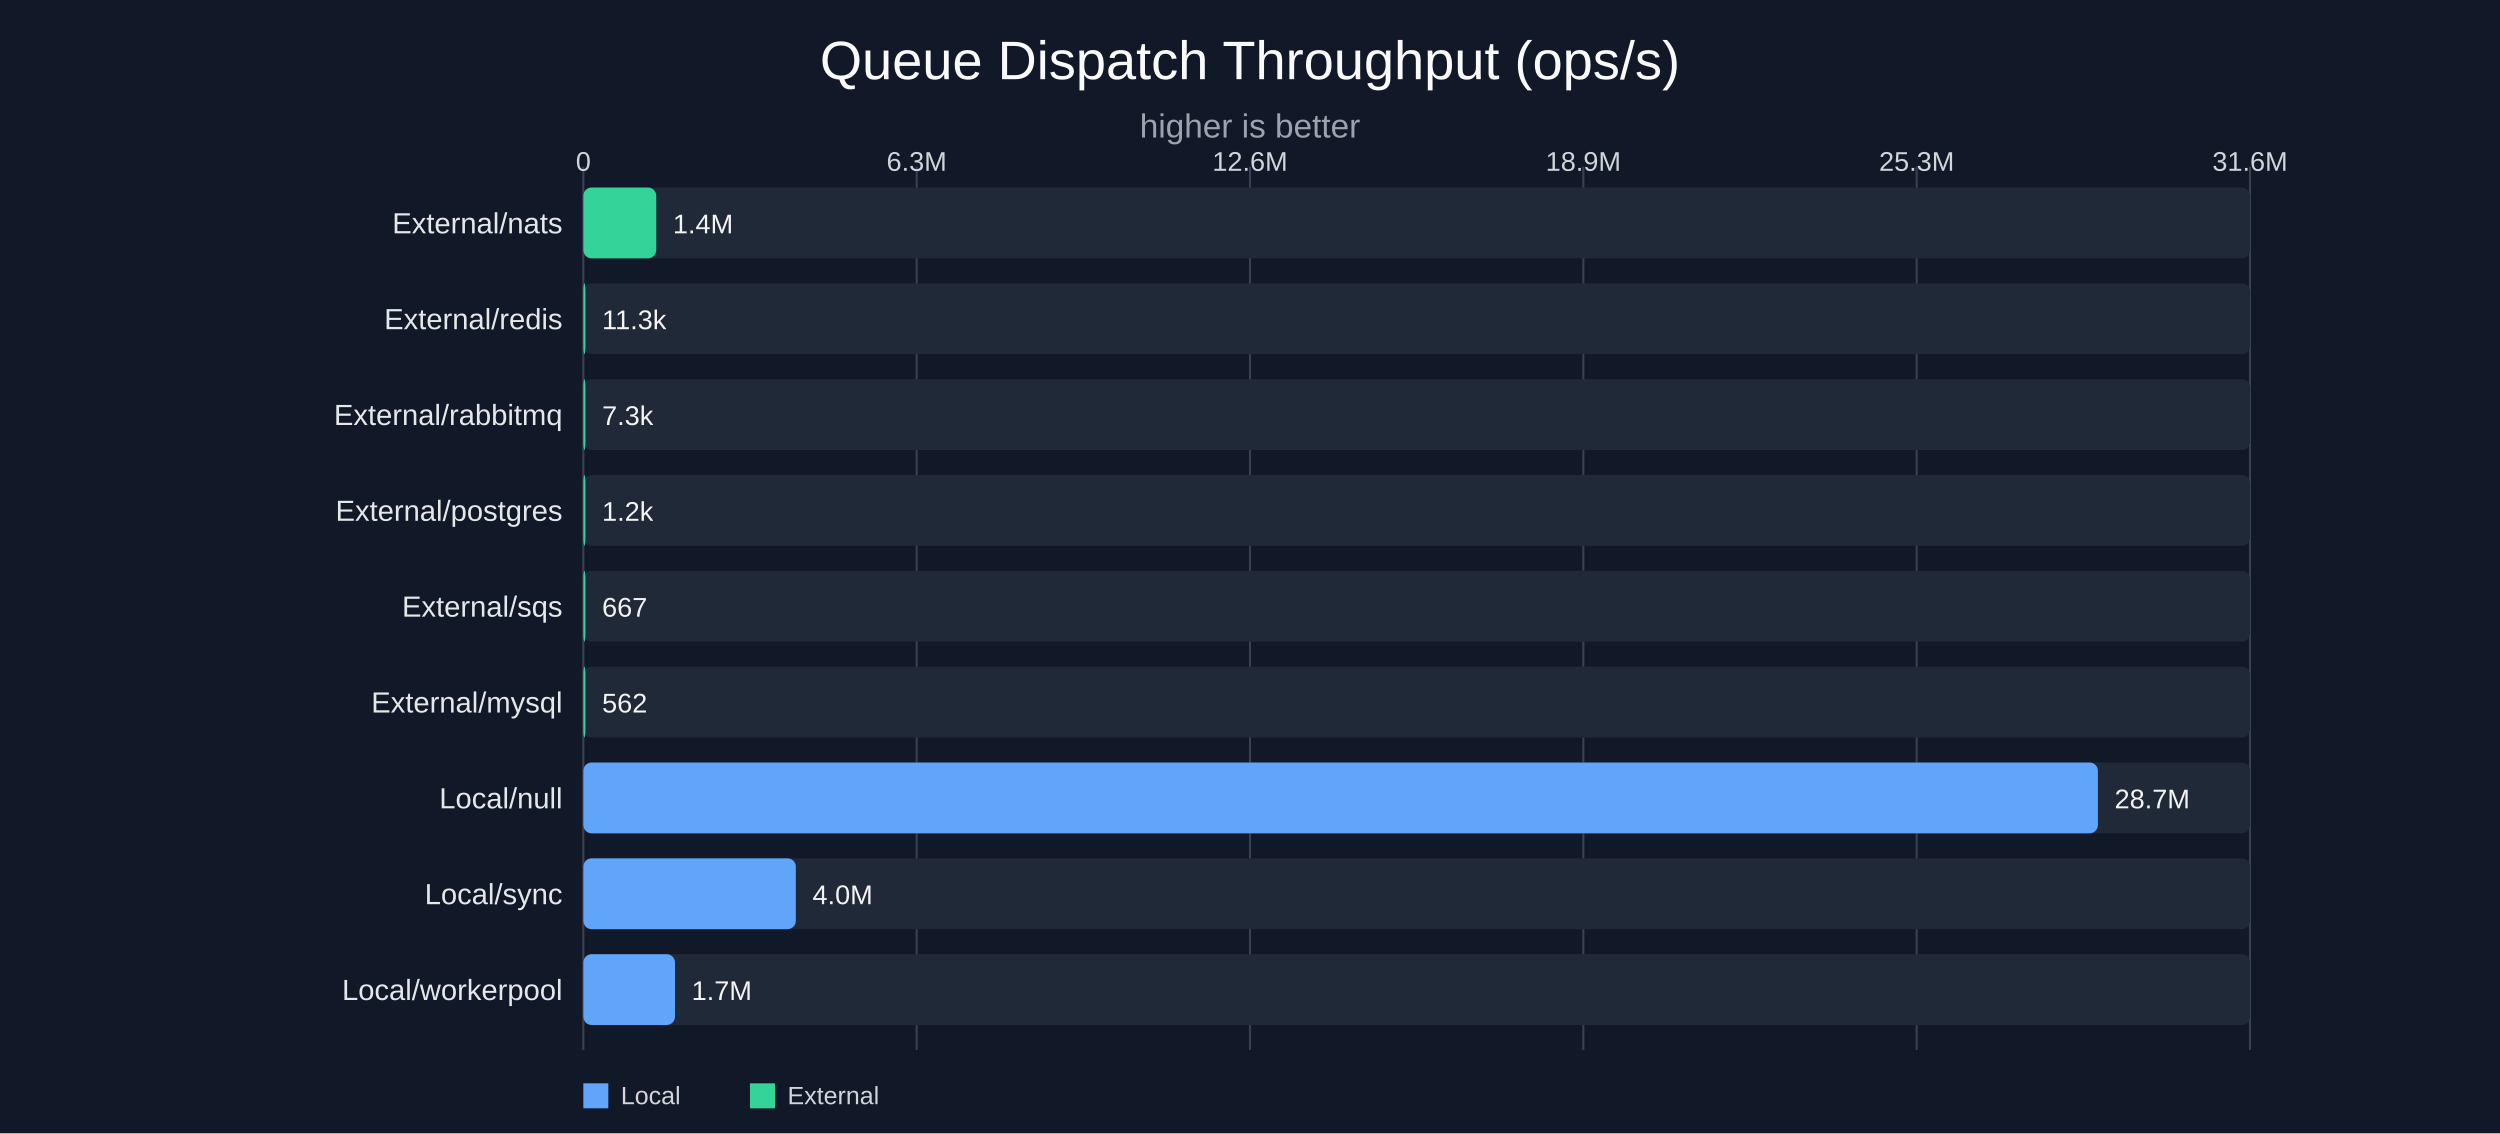
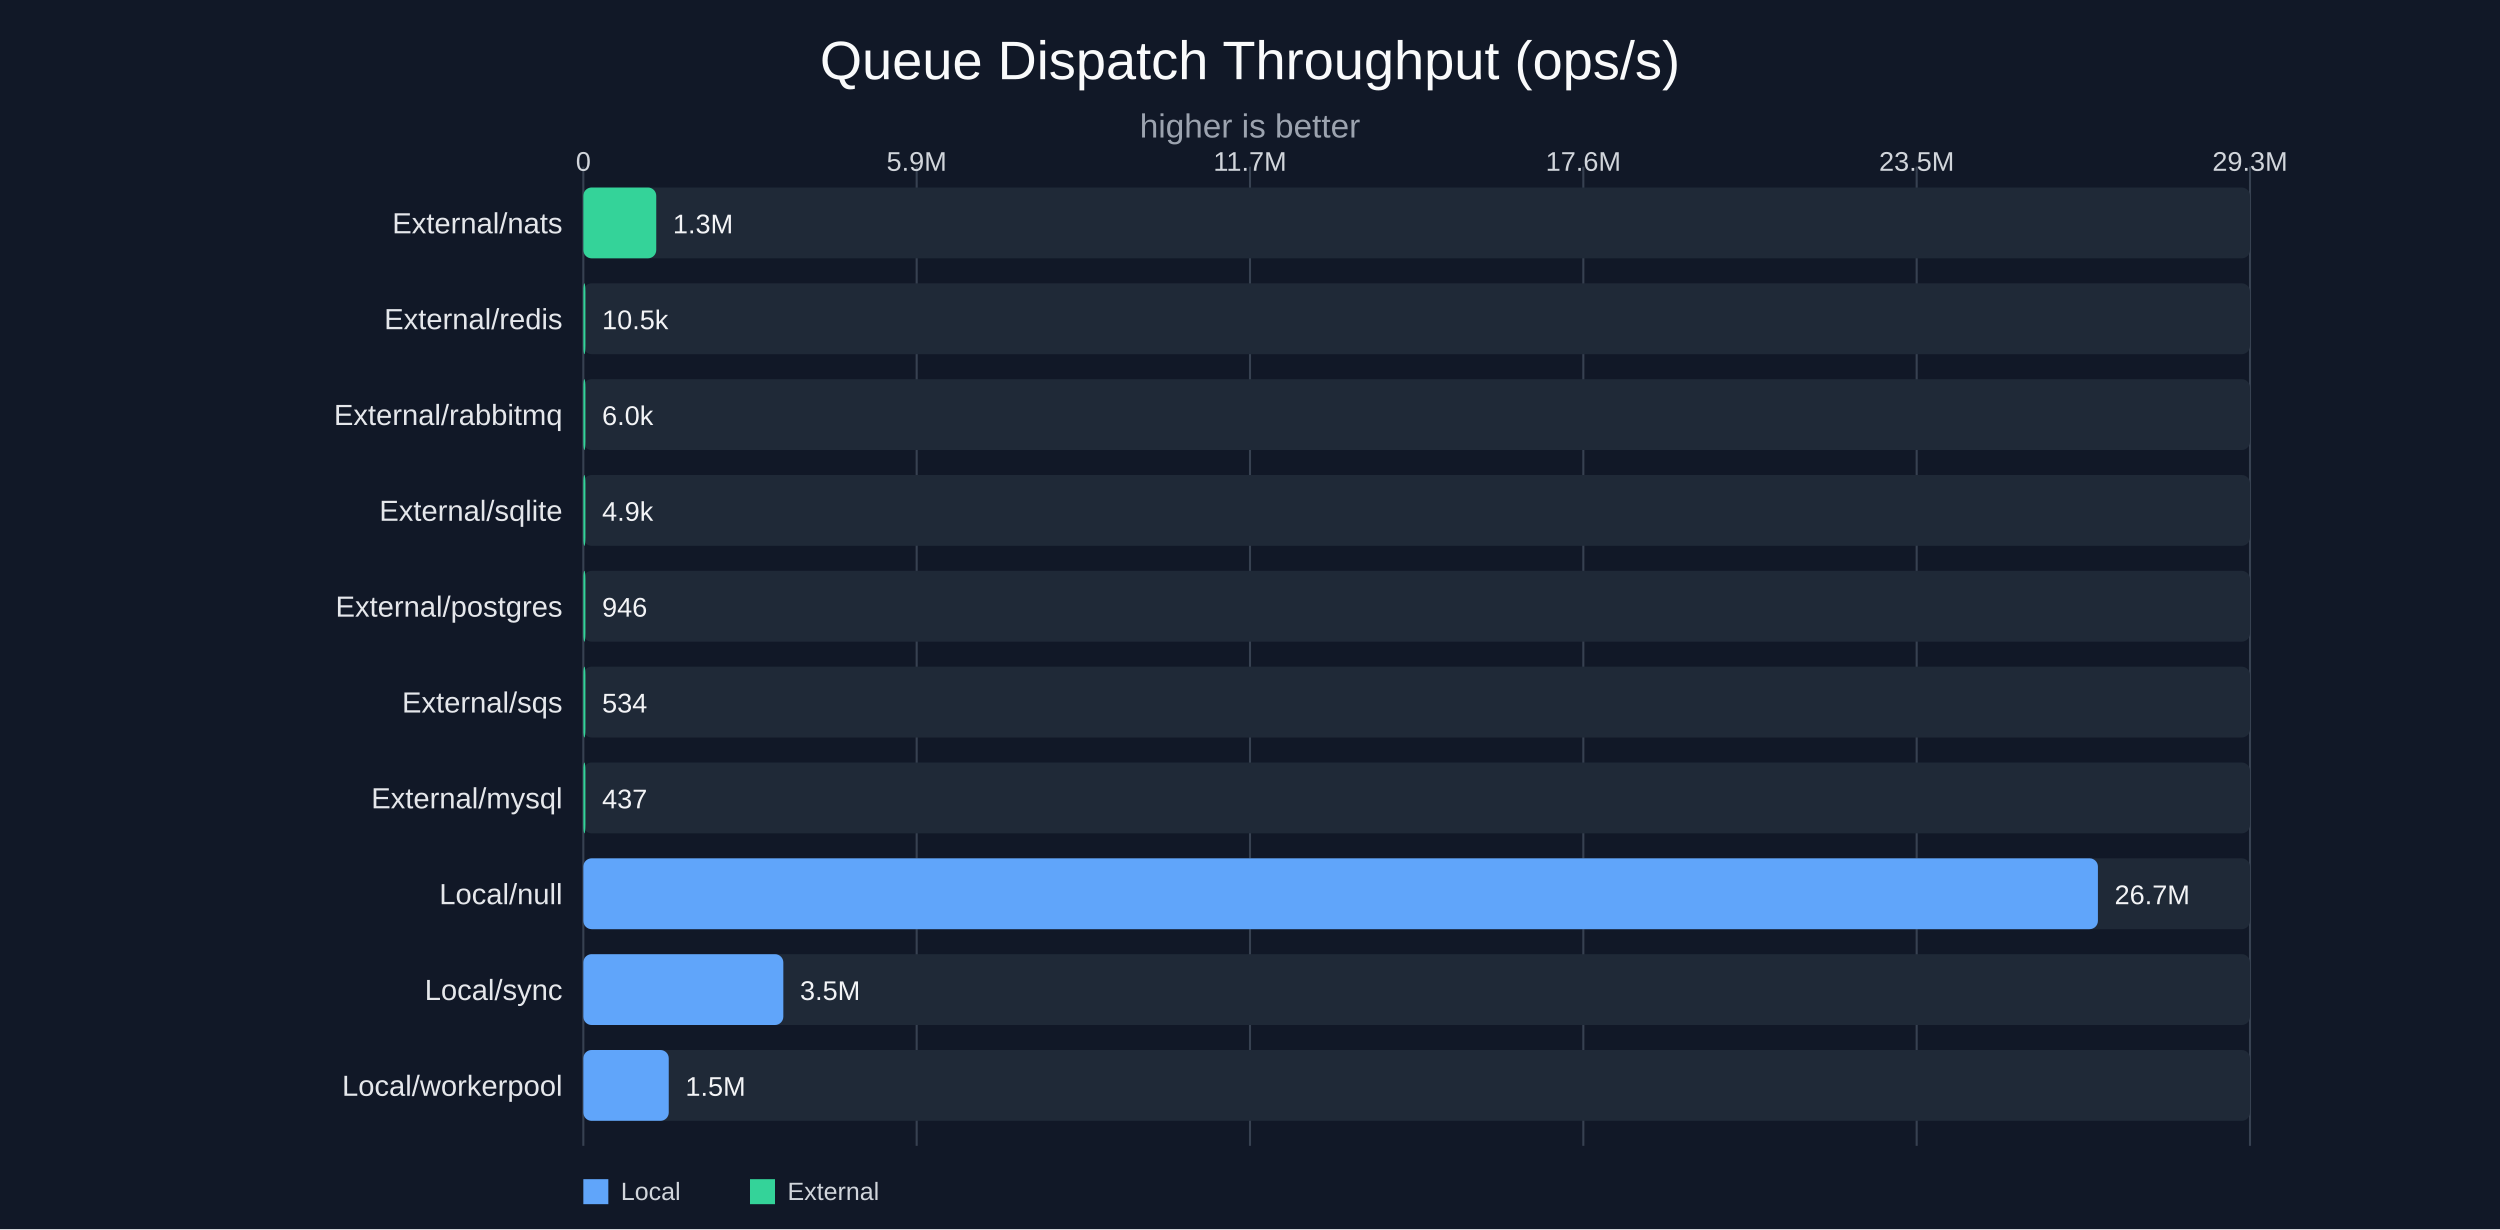
- <svg xmlns="http://www.w3.org/2000/svg" width="1200" height="544" viewBox="0 0 1200 544">
+ <svg xmlns="http://www.w3.org/2000/svg" width="1200" height="590" viewBox="0 0 1200 590">
  <rect width="100%" height="100%" fill="#111827" />
  <text x="600" y="38" text-anchor="middle" fill="#f9fafb" font-size="26" font-family="Arial, sans-serif">Queue Dispatch Throughput (ops/s)</text>
  <text x="600" y="66" text-anchor="middle" fill="#9ca3af" font-size="16" font-family="Arial, sans-serif">higher is better</text>
-   <line x1="280" y1="80" x2="280" y2="504" stroke="#374151" stroke-width="1" />
+   <line x1="280" y1="80" x2="280" y2="550" stroke="#374151" stroke-width="1" />
  <text x="280" y="82" text-anchor="middle" fill="#d1d5db" font-size="13" font-family="Arial, sans-serif">0</text>
-   <line x1="440" y1="80" x2="440" y2="504" stroke="#374151" stroke-width="1" />
-   <text x="440" y="82" text-anchor="middle" fill="#d1d5db" font-size="13" font-family="Arial, sans-serif">6.3M</text>
-   <line x1="600" y1="80" x2="600" y2="504" stroke="#374151" stroke-width="1" />
-   <text x="600" y="82" text-anchor="middle" fill="#d1d5db" font-size="13" font-family="Arial, sans-serif">12.6M</text>
-   <line x1="760" y1="80" x2="760" y2="504" stroke="#374151" stroke-width="1" />
-   <text x="760" y="82" text-anchor="middle" fill="#d1d5db" font-size="13" font-family="Arial, sans-serif">18.9M</text>
-   <line x1="920" y1="80" x2="920" y2="504" stroke="#374151" stroke-width="1" />
-   <text x="920" y="82" text-anchor="middle" fill="#d1d5db" font-size="13" font-family="Arial, sans-serif">25.3M</text>
-   <line x1="1080" y1="80" x2="1080" y2="504" stroke="#374151" stroke-width="1" />
-   <text x="1080" y="82" text-anchor="middle" fill="#d1d5db" font-size="13" font-family="Arial, sans-serif">31.6M</text>
+   <line x1="440" y1="80" x2="440" y2="550" stroke="#374151" stroke-width="1" />
+   <text x="440" y="82" text-anchor="middle" fill="#d1d5db" font-size="13" font-family="Arial, sans-serif">5.9M</text>
+   <line x1="600" y1="80" x2="600" y2="550" stroke="#374151" stroke-width="1" />
+   <text x="600" y="82" text-anchor="middle" fill="#d1d5db" font-size="13" font-family="Arial, sans-serif">11.7M</text>
+   <line x1="760" y1="80" x2="760" y2="550" stroke="#374151" stroke-width="1" />
+   <text x="760" y="82" text-anchor="middle" fill="#d1d5db" font-size="13" font-family="Arial, sans-serif">17.6M</text>
+   <line x1="920" y1="80" x2="920" y2="550" stroke="#374151" stroke-width="1" />
+   <text x="920" y="82" text-anchor="middle" fill="#d1d5db" font-size="13" font-family="Arial, sans-serif">23.5M</text>
+   <line x1="1080" y1="80" x2="1080" y2="550" stroke="#374151" stroke-width="1" />
+   <text x="1080" y="82" text-anchor="middle" fill="#d1d5db" font-size="13" font-family="Arial, sans-serif">29.3M</text>
  <rect x="280" y="90" width="800" height="34" rx="4" fill="#1f2937" />
  <rect x="280" y="90" width="35" height="34" rx="4" fill="#34d399" />
  <text x="270" y="112" text-anchor="end" fill="#e5e7eb" font-size="14" font-family="Arial, sans-serif">External/nats</text>
-   <text x="323" y="112" text-anchor="start" fill="#f3f4f6" font-size="13" font-family="Arial, sans-serif">1.4M</text>
+   <text x="323" y="112" text-anchor="start" fill="#f3f4f6" font-size="13" font-family="Arial, sans-serif">1.3M</text>
  <rect x="280" y="136" width="800" height="34" rx="4" fill="#1f2937" />
  <rect x="280" y="136" width="1" height="34" rx="4" fill="#34d399" />
  <text x="270" y="158" text-anchor="end" fill="#e5e7eb" font-size="14" font-family="Arial, sans-serif">External/redis</text>
-   <text x="289" y="158" text-anchor="start" fill="#f3f4f6" font-size="13" font-family="Arial, sans-serif">11.3k</text>
+   <text x="289" y="158" text-anchor="start" fill="#f3f4f6" font-size="13" font-family="Arial, sans-serif">10.5k</text>
  <rect x="280" y="182" width="800" height="34" rx="4" fill="#1f2937" />
  <rect x="280" y="182" width="1" height="34" rx="4" fill="#34d399" />
  <text x="270" y="204" text-anchor="end" fill="#e5e7eb" font-size="14" font-family="Arial, sans-serif">External/rabbitmq</text>
-   <text x="289" y="204" text-anchor="start" fill="#f3f4f6" font-size="13" font-family="Arial, sans-serif">7.3k</text>
+   <text x="289" y="204" text-anchor="start" fill="#f3f4f6" font-size="13" font-family="Arial, sans-serif">6.0k</text>
  <rect x="280" y="228" width="800" height="34" rx="4" fill="#1f2937" />
  <rect x="280" y="228" width="1" height="34" rx="4" fill="#34d399" />
-   <text x="270" y="250" text-anchor="end" fill="#e5e7eb" font-size="14" font-family="Arial, sans-serif">External/postgres</text>
-   <text x="289" y="250" text-anchor="start" fill="#f3f4f6" font-size="13" font-family="Arial, sans-serif">1.2k</text>
+   <text x="270" y="250" text-anchor="end" fill="#e5e7eb" font-size="14" font-family="Arial, sans-serif">External/sqlite</text>
+   <text x="289" y="250" text-anchor="start" fill="#f3f4f6" font-size="13" font-family="Arial, sans-serif">4.9k</text>
  <rect x="280" y="274" width="800" height="34" rx="4" fill="#1f2937" />
  <rect x="280" y="274" width="1" height="34" rx="4" fill="#34d399" />
-   <text x="270" y="296" text-anchor="end" fill="#e5e7eb" font-size="14" font-family="Arial, sans-serif">External/sqs</text>
-   <text x="289" y="296" text-anchor="start" fill="#f3f4f6" font-size="13" font-family="Arial, sans-serif">667</text>
+   <text x="270" y="296" text-anchor="end" fill="#e5e7eb" font-size="14" font-family="Arial, sans-serif">External/postgres</text>
+   <text x="289" y="296" text-anchor="start" fill="#f3f4f6" font-size="13" font-family="Arial, sans-serif">946</text>
  <rect x="280" y="320" width="800" height="34" rx="4" fill="#1f2937" />
  <rect x="280" y="320" width="1" height="34" rx="4" fill="#34d399" />
-   <text x="270" y="342" text-anchor="end" fill="#e5e7eb" font-size="14" font-family="Arial, sans-serif">External/mysql</text>
-   <text x="289" y="342" text-anchor="start" fill="#f3f4f6" font-size="13" font-family="Arial, sans-serif">562</text>
+   <text x="270" y="342" text-anchor="end" fill="#e5e7eb" font-size="14" font-family="Arial, sans-serif">External/sqs</text>
+   <text x="289" y="342" text-anchor="start" fill="#f3f4f6" font-size="13" font-family="Arial, sans-serif">534</text>
  <rect x="280" y="366" width="800" height="34" rx="4" fill="#1f2937" />
-   <rect x="280" y="366" width="727" height="34" rx="4" fill="#60a5fa" />
-   <text x="270" y="388" text-anchor="end" fill="#e5e7eb" font-size="14" font-family="Arial, sans-serif">Local/null</text>
-   <text x="1015" y="388" text-anchor="start" fill="#f3f4f6" font-size="13" font-family="Arial, sans-serif">28.7M</text>
+   <rect x="280" y="366" width="1" height="34" rx="4" fill="#34d399" />
+   <text x="270" y="388" text-anchor="end" fill="#e5e7eb" font-size="14" font-family="Arial, sans-serif">External/mysql</text>
+   <text x="289" y="388" text-anchor="start" fill="#f3f4f6" font-size="13" font-family="Arial, sans-serif">437</text>
  <rect x="280" y="412" width="800" height="34" rx="4" fill="#1f2937" />
-   <rect x="280" y="412" width="102" height="34" rx="4" fill="#60a5fa" />
-   <text x="270" y="434" text-anchor="end" fill="#e5e7eb" font-size="14" font-family="Arial, sans-serif">Local/sync</text>
-   <text x="390" y="434" text-anchor="start" fill="#f3f4f6" font-size="13" font-family="Arial, sans-serif">4.0M</text>
+   <rect x="280" y="412" width="727" height="34" rx="4" fill="#60a5fa" />
+   <text x="270" y="434" text-anchor="end" fill="#e5e7eb" font-size="14" font-family="Arial, sans-serif">Local/null</text>
+   <text x="1015" y="434" text-anchor="start" fill="#f3f4f6" font-size="13" font-family="Arial, sans-serif">26.7M</text>
  <rect x="280" y="458" width="800" height="34" rx="4" fill="#1f2937" />
-   <rect x="280" y="458" width="44" height="34" rx="4" fill="#60a5fa" />
-   <text x="270" y="480" text-anchor="end" fill="#e5e7eb" font-size="14" font-family="Arial, sans-serif">Local/workerpool</text>
-   <text x="332" y="480" text-anchor="start" fill="#f3f4f6" font-size="13" font-family="Arial, sans-serif">1.7M</text>
-   <rect x="280" y="520" width="12" height="12" fill="#60a5fa" />
-   <text x="298" y="530" fill="#d1d5db" font-size="12" font-family="Arial, sans-serif">Local</text>
-   <rect x="360" y="520" width="12" height="12" fill="#34d399" />
-   <text x="378" y="530" fill="#d1d5db" font-size="12" font-family="Arial, sans-serif">External</text>
+   <rect x="280" y="458" width="96" height="34" rx="4" fill="#60a5fa" />
+   <text x="270" y="480" text-anchor="end" fill="#e5e7eb" font-size="14" font-family="Arial, sans-serif">Local/sync</text>
+   <text x="384" y="480" text-anchor="start" fill="#f3f4f6" font-size="13" font-family="Arial, sans-serif">3.5M</text>
+   <rect x="280" y="504" width="800" height="34" rx="4" fill="#1f2937" />
+   <rect x="280" y="504" width="41" height="34" rx="4" fill="#60a5fa" />
+   <text x="270" y="526" text-anchor="end" fill="#e5e7eb" font-size="14" font-family="Arial, sans-serif">Local/workerpool</text>
+   <text x="329" y="526" text-anchor="start" fill="#f3f4f6" font-size="13" font-family="Arial, sans-serif">1.5M</text>
+   <rect x="280" y="566" width="12" height="12" fill="#60a5fa" />
+   <text x="298" y="576" fill="#d1d5db" font-size="12" font-family="Arial, sans-serif">Local</text>
+   <rect x="360" y="566" width="12" height="12" fill="#34d399" />
+   <text x="378" y="576" fill="#d1d5db" font-size="12" font-family="Arial, sans-serif">External</text>
</svg>
